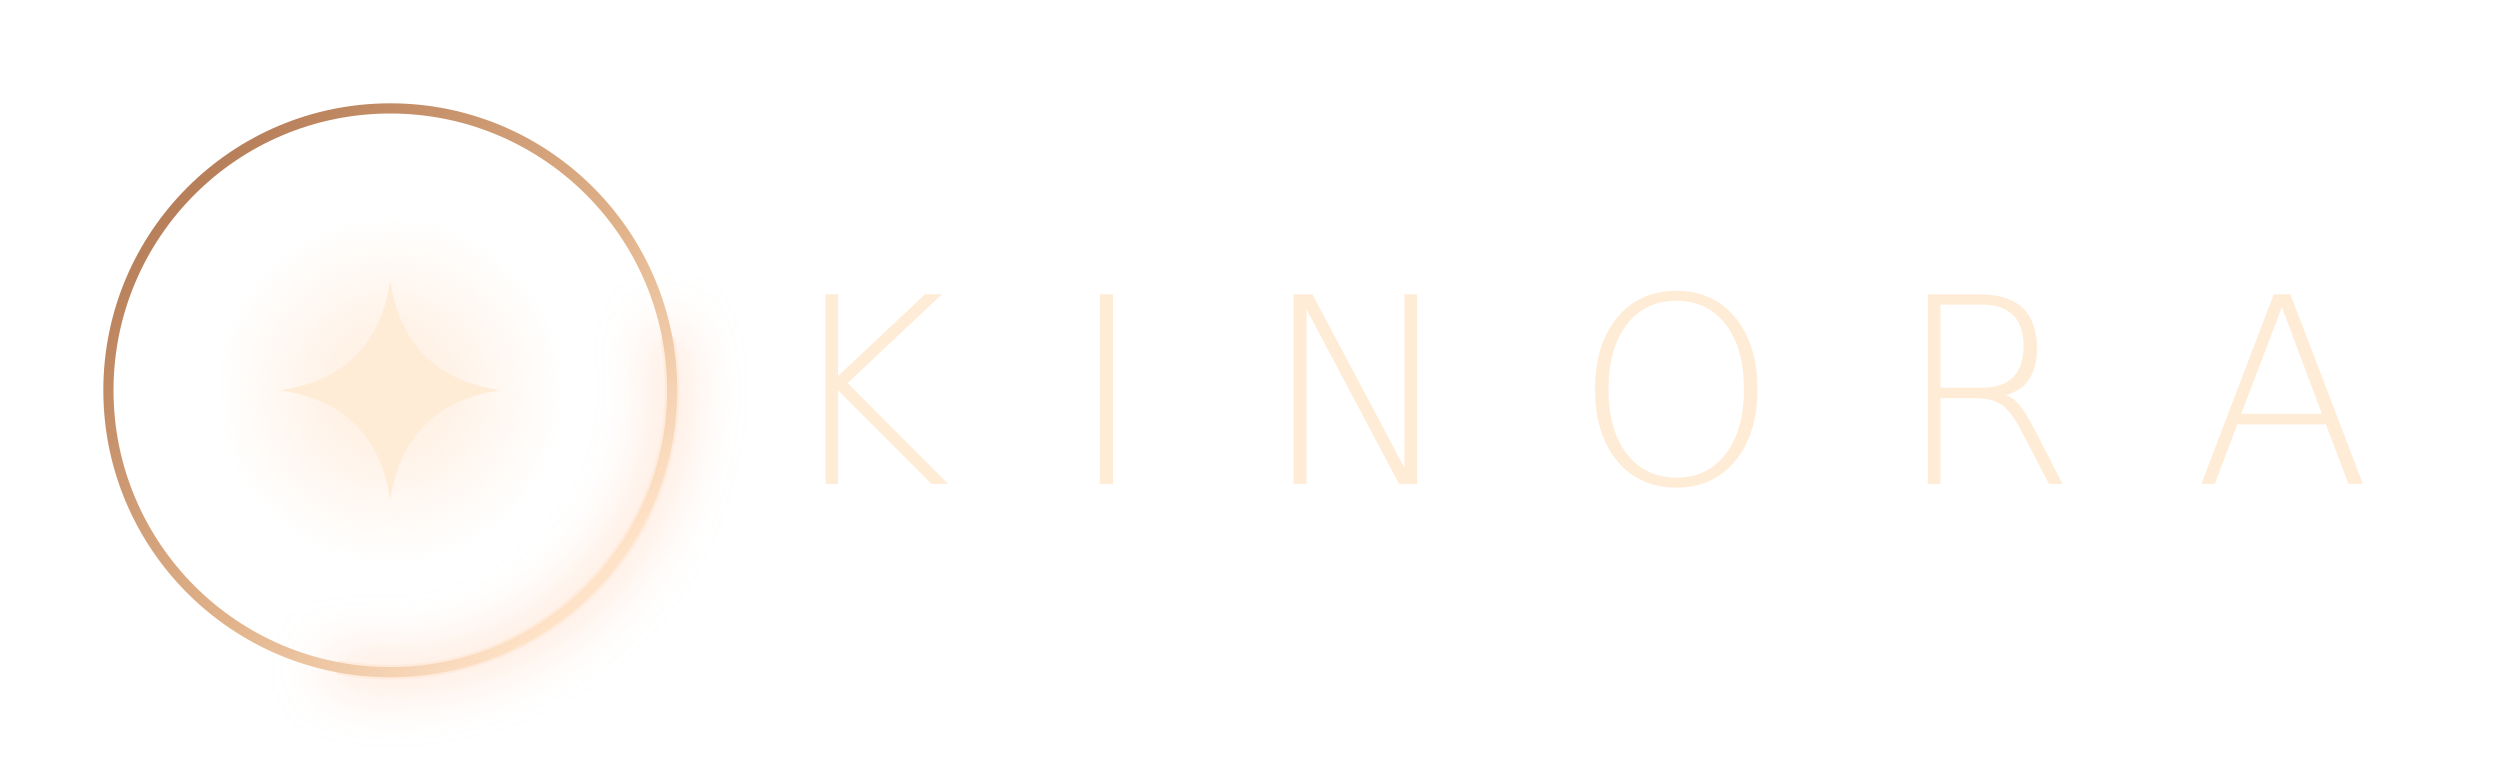
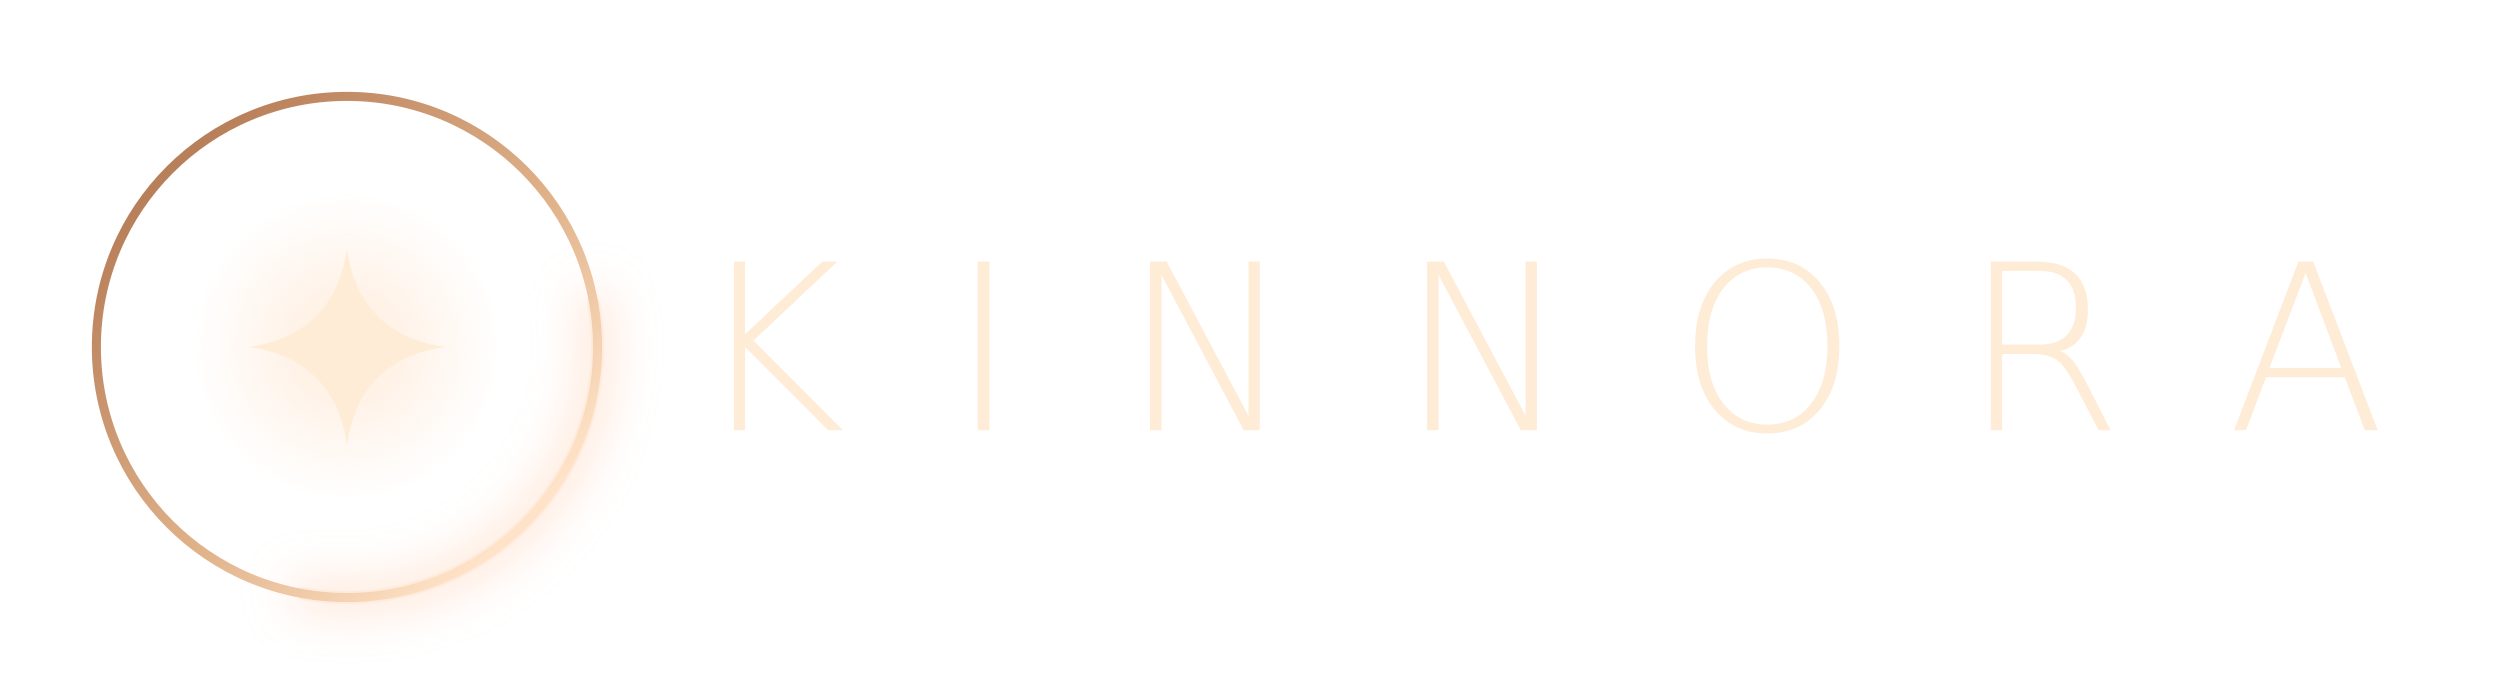
- <svg xmlns="http://www.w3.org/2000/svg" width="1153" height="360" viewBox="0 0 1153 360">
+ <svg xmlns="http://www.w3.org/2000/svg" width="1297" height="360" viewBox="0 0 1297 360">
  <defs>
    <radialGradient id="bgFh" cx="50%" cy="42%" r="75%">
      <stop offset="0%" stop-color="#341E48" />
      <stop offset="100%" stop-color="#120B1C" />
    </radialGradient>
    <linearGradient id="goldFh" x1="15%" y1="15%" x2="85%" y2="85%">
      <stop offset="0%" stop-color="#B8805A" />
      <stop offset="60%" stop-color="#E2B48C" />
      <stop offset="100%" stop-color="#FFE3C8" />
    </linearGradient>
    <radialGradient id="sgFh" cx="50%" cy="50%" r="50%">
      <stop offset="0%" stop-color="#FFDCBE" stop-opacity="0.55" />
      <stop offset="100%" stop-color="#FFDCBE" stop-opacity="0" />
    </radialGradient>
    <filter id="blFh" x="-30%" y="-30%" width="160%" height="160%">
      <feGaussianBlur stdDeviation="12" />
    </filter>
  </defs>
  <path d="M 308.0 157.4 A 130 130 0 0 1 157.4 308.0" fill="none" stroke="#FFC9A6" stroke-width="15.2" stroke-linecap="round" stroke-opacity="0.5" filter="url(#blFh)" />
  <path d="M 308.0 157.4 A 130 130 0 0 1 157.4 308.0" fill="none" stroke="#FFE6D2" stroke-width="6.8" stroke-linecap="round" stroke-opacity="0.55" />
  <circle cx="180" cy="180" r="80.6" fill="url(#sgFh)" />
  <circle cx="180" cy="180" r="130" fill="none" stroke="url(#goldFh)" stroke-width="4.7" />
  <path d="M180,129.3 Q186.591,173.409 230.7,180 Q186.591,186.591 180,230.7 Q173.409,186.591 129.3,180 Q173.409,173.409 180,129.3 Z" fill="#FFECD6" />
-   <path d="M20.742 -87.48H26.543V-49.805L66.621 -87.48H74.414L30.938 -46.523L77.285 0.0H69.609L26.543 -43.184V0.0H20.742Z M147.223 -87.48H153.316V0.0H147.223Z M236.613 -87.48H245.285L287.707 -7.5V-87.48H293.566V0.0H285.246L242.59 -80.508V0.0H236.613Z M390.281 -73.535Q381.844 -62.578 381.844 -43.652Q381.844 -24.844 390.281 -13.887Q398.777 -2.93 413.133 -2.93Q427.488 -2.93 435.926 -13.887Q444.305 -24.844 444.305 -43.652Q444.305 -62.578 435.926 -73.535Q427.488 -84.492 413.133 -84.492Q398.777 -84.492 390.281 -73.535ZM413.133 -89.062Q430.125 -89.062 440.32 -76.758Q450.516 -64.395 450.516 -43.652Q450.516 -22.969 440.32 -10.664Q430.125 1.699 413.133 1.699Q396.082 1.699 385.828 -10.605Q375.633 -22.91 375.633 -43.652Q375.633 -64.395 385.828 -76.758Q396.082 -89.062 413.133 -89.062Z M565.102 -41.016Q568.734 -39.727 572.133 -35.508Q574.535 -32.461 578.988 -23.906L591.234 0.0H584.965L572.484 -24.023Q567.621 -33.457 563.168 -36.504Q558.598 -39.551 550.805 -39.551H534.926V0.0H529.066V-87.48H552.797Q566.215 -87.48 572.836 -81.211Q579.457 -74.941 579.457 -62.285Q579.457 -54.141 576.0 -48.574Q572.719 -43.125 565.102 -41.016ZM534.926 -82.676V-44.414H554.262Q563.637 -44.414 568.441 -49.277Q573.246 -54.141 573.246 -63.633Q573.246 -73.066 568.441 -77.871Q563.637 -82.676 554.262 -82.676Z M692.402 -81.562 673.652 -32.344H710.859ZM688.652 -87.48H696.328L729.785 0.0H723.105L712.676 -27.48H671.836L661.465 0.0H655.254Z" fill="#FFECD6" transform="translate(360,223.2)" />
+   <path d="M20.742 -87.48H26.543V-49.805L66.621 -87.48H74.414L30.938 -46.523L77.285 0.0H69.609L26.543 -43.184V0.0H20.742Z M147.223 -87.48H153.316V0.0H147.223Z M236.613 -87.48H245.285L287.707 -7.5V-87.48H293.566V0.0H285.246L242.59 -80.508V0.0H236.613Z M380.379 -87.48H389.051L431.473 -7.5V-87.48H437.332V0.0H429.012L386.355 -80.508V0.0H380.379Z M534.047 -73.535Q525.609 -62.578 525.609 -43.652Q525.609 -24.844 534.047 -13.887Q542.543 -2.93 556.898 -2.93Q571.254 -2.93 579.691 -13.887Q588.07 -24.844 588.07 -43.652Q588.07 -62.578 579.691 -73.535Q571.254 -84.492 556.898 -84.492Q542.543 -84.492 534.047 -73.535ZM556.898 -89.062Q573.891 -89.062 584.086 -76.758Q594.281 -64.395 594.281 -43.652Q594.281 -22.969 584.086 -10.664Q573.891 1.699 556.898 1.699Q539.848 1.699 529.594 -10.605Q519.398 -22.91 519.398 -43.652Q519.398 -64.395 529.594 -76.758Q539.848 -89.062 556.898 -89.062Z M708.867 -41.016Q712.5 -39.727 715.898 -35.508Q718.301 -32.461 722.754 -23.906L735.0 0.0H728.73L716.25 -24.023Q711.387 -33.457 706.934 -36.504Q702.363 -39.551 694.57 -39.551H678.691V0.0H672.832V-87.48H696.562Q709.98 -87.48 716.602 -81.211Q723.223 -74.941 723.223 -62.285Q723.223 -54.141 719.766 -48.574Q716.484 -43.125 708.867 -41.016ZM678.691 -82.676V-44.414H698.027Q707.402 -44.414 712.207 -49.277Q717.012 -54.141 717.012 -63.633Q717.012 -73.066 712.207 -77.871Q707.402 -82.676 698.027 -82.676Z M836.168 -81.562 817.418 -32.344H854.625ZM832.418 -87.48H840.094L873.551 0.0H866.871L856.441 -27.48H815.602L805.23 0.0H799.02Z" fill="#FFECD6" transform="translate(360,223.2)" />
</svg>
